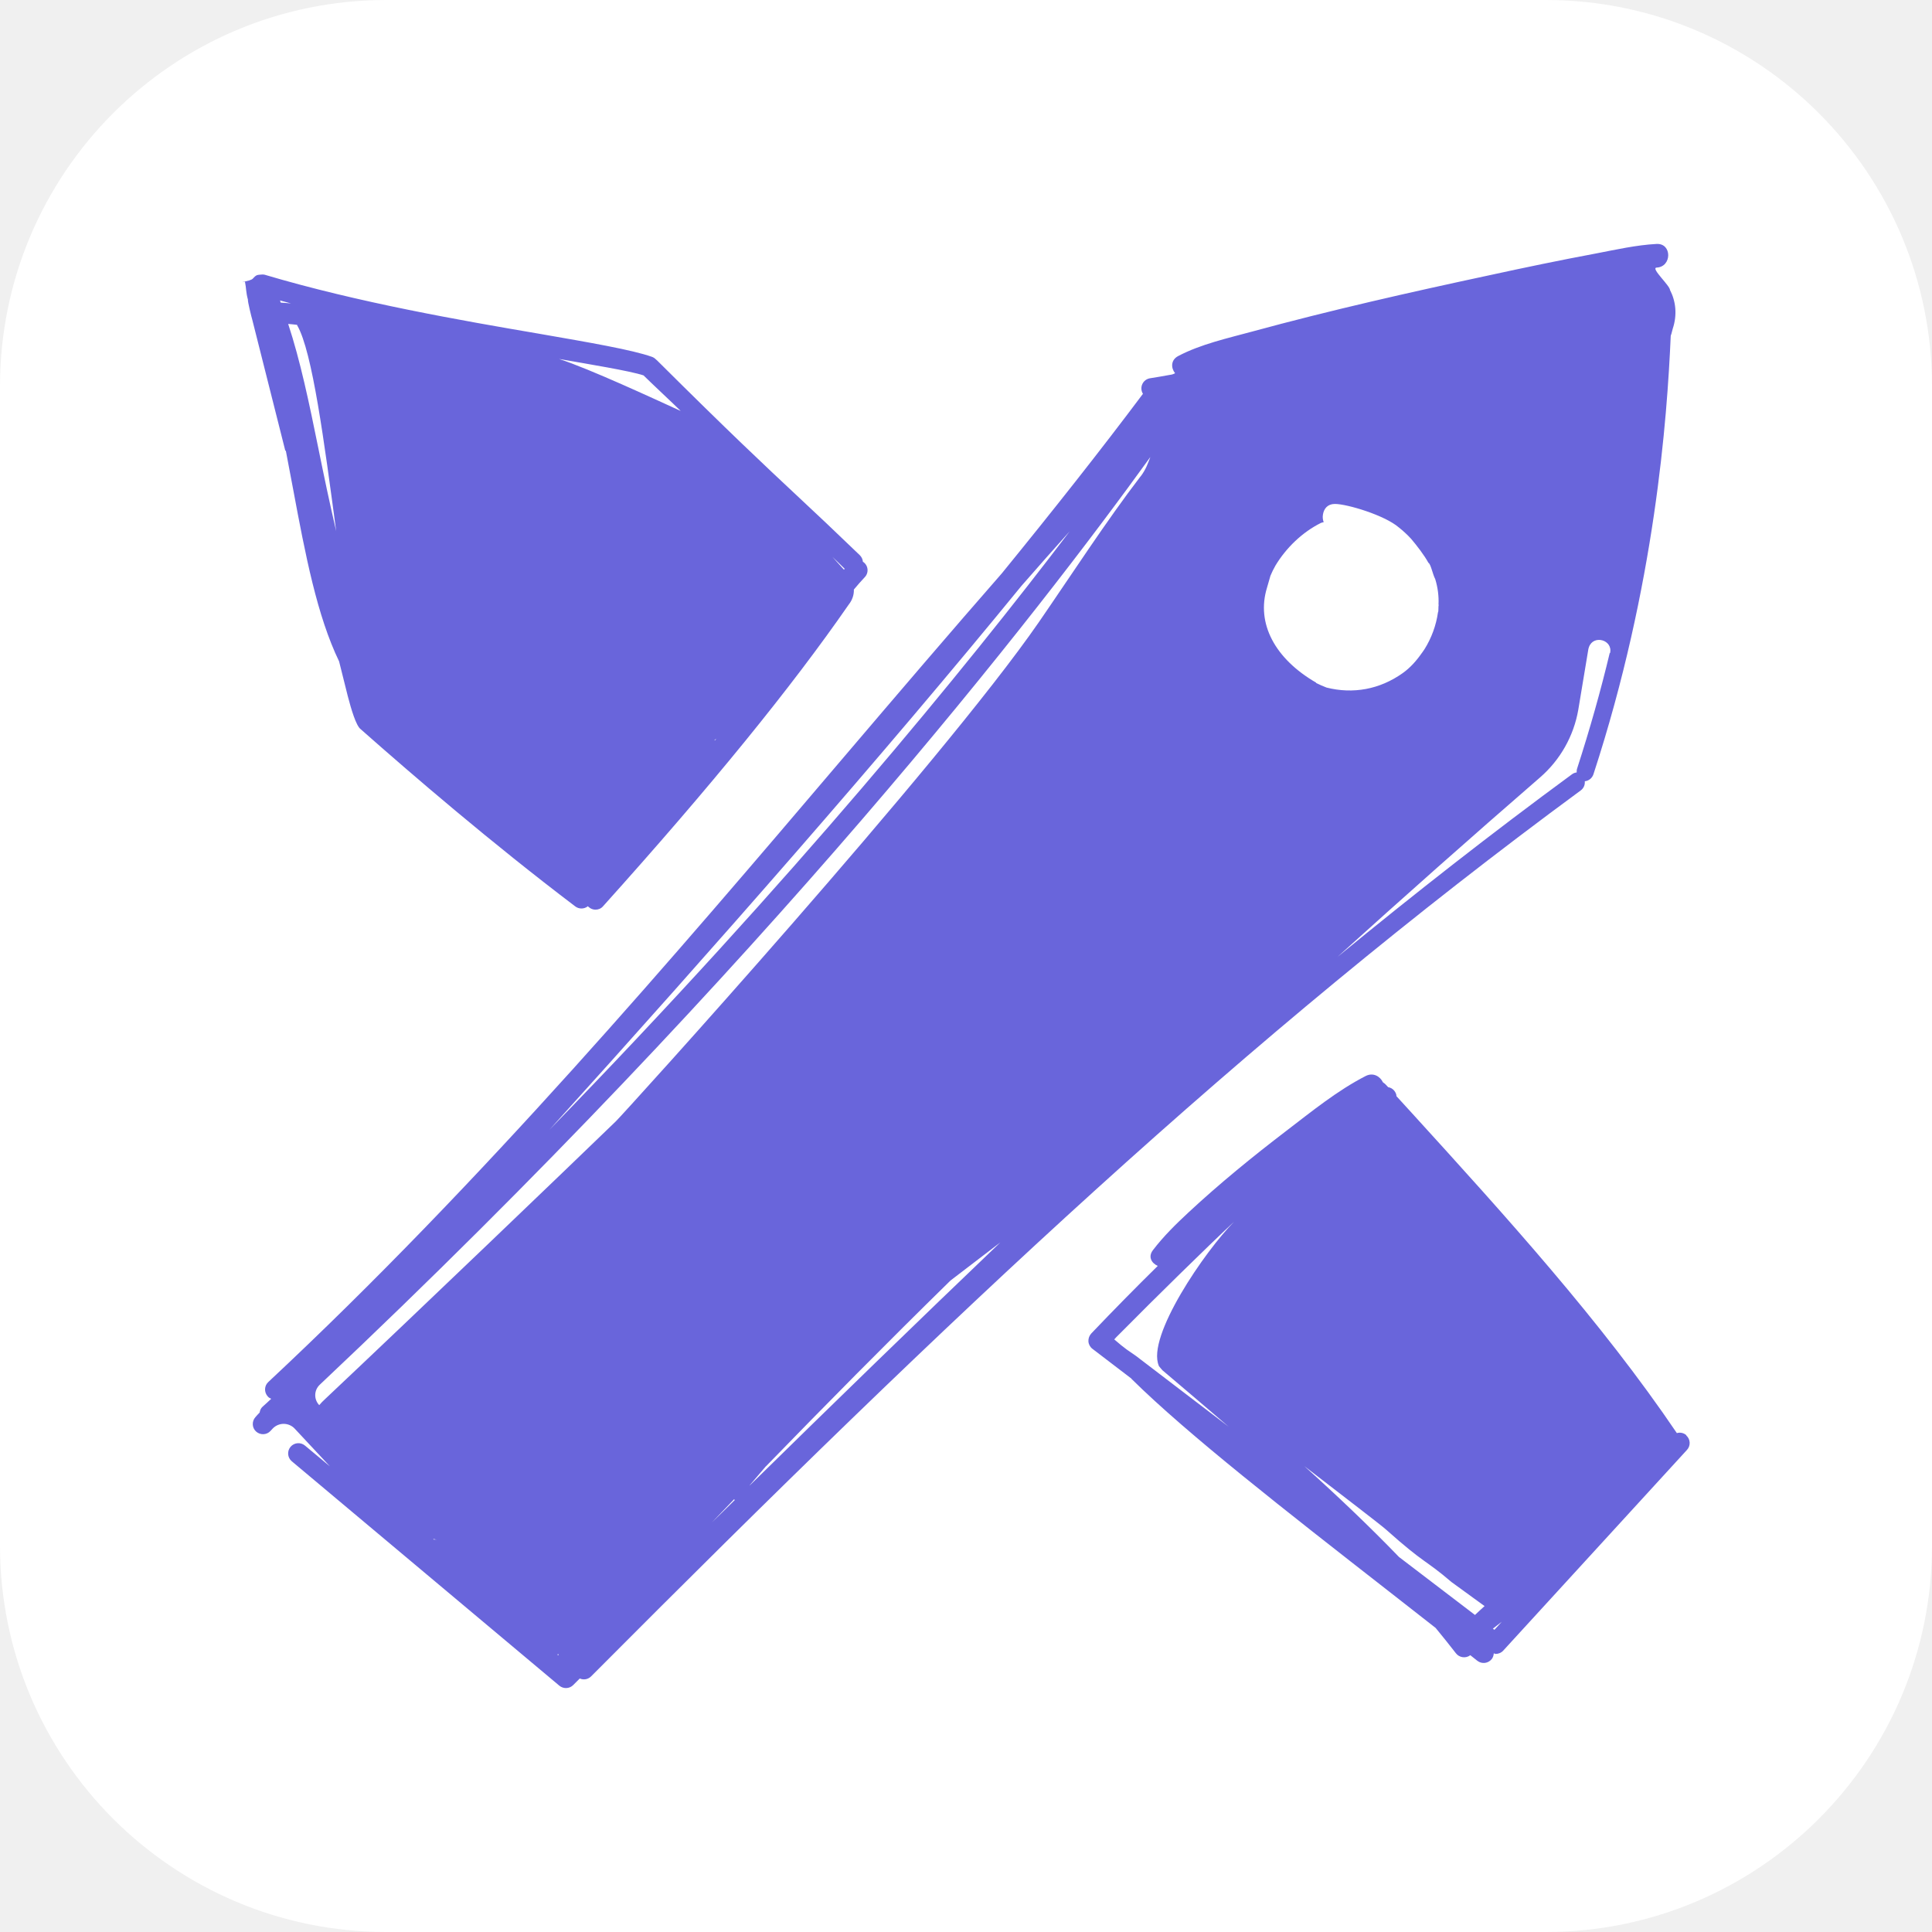
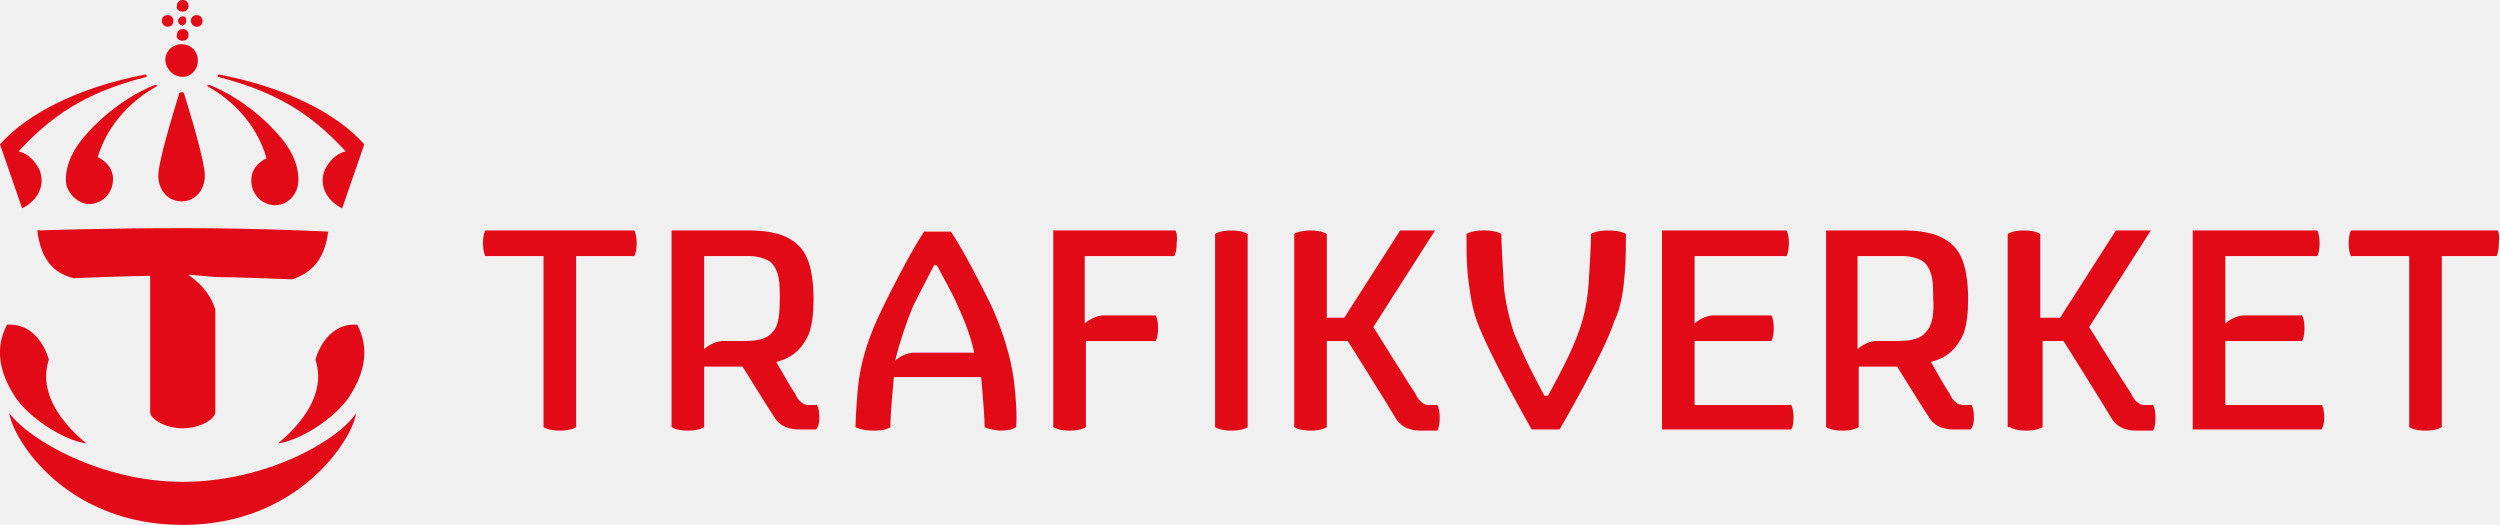
- <svg xmlns="http://www.w3.org/2000/svg" width="1000" height="1000">
-   <rect width="1000" height="1000" rx="200" ry="200" fill="#fff" />
-   <svg viewBox="0 0 107 101" xml:space="preserve" style="fill-rule:evenodd;clip-rule:evenodd;stroke-linejoin:round;stroke-miterlimit:2">
-     <path style="fill:none" d="M24 17h121v121H24z" transform="matrix(.8843 0 0 .83471 -21.223 -14.19)" />
-     <path d="M119.81 105.98a.549.549 0 0 0-.53-.12c-4.19-6.19-9.52-12.06-14.68-17.73l-.85-.93c0-.11-.05-.21-.12-.3a.548.548 0 0 0-.34-.2l-.17-.18-.12-.09c-.15-.32-.53-.56-.95-.35-1.58.81-3 1.97-4.4 3.04-1.87 1.43-3.7 2.92-5.42 4.52-.7.65-1.39 1.33-1.97 2.09-.28.37-.07.72.27.87-1.22 1.2-2.45 2.45-3.68 3.74-.11.12-.17.28-.16.44.01.16.09.31.22.41l2.16 1.65s.01.03.03.04c3.09 3.05 8.51 7.28 14.25 11.76.85.67 1.71 1.34 2.57 2.01.39.47.76.94 1.12 1.4.19.25.55.3.8.11.13.1.26.21.39.31a.57.57 0 0 0 .8-.1c.07-.09.1-.2.11-.31.04 0 .07.03.1.03.15 0 .31-.06.42-.18l10.18-11.12a.56.56 0 0 0-.04-.8l.01-.01Zm-29.23-3.85c.07.09.14.17.21.25 1.16.98 2.4 2.04 3.66 3.12l-5.12-3.91s-.32-.22-.52-.36c-.11-.08-.21-.16-.31-.24l-.38-.32s.07-.07.1-.11l.35-.35c1.72-1.74 4.67-4.64 6.19-6.06-1.61 1.62-4.87 6.37-4.17 7.98h-.01Zm17.53 13.81-4.22-3.22c-1.65-1.71-3.43-3.4-5.24-5.03 2.28 1.76 4.23 3.25 4.52 3.51 2.21 1.97 2.11 1.61 3.63 2.91l1.83 1.33c-.18.16-.36.33-.53.49l.01.01Zm1.06.81-.08-.06c.16-.13.33-.25.49-.38l-.4.44h-.01ZM42.24 51.45c.14.72.27 1.43.4 2.11.69 3.7 1.33 7.03 2.55 9.56l.48 1.92c.19.73.46 1.64.71 1.83 2.85 2.52 7.22 6.28 11.89 9.82.21.16.5.15.7-.01.01.02.03.03.04.04.11.1.24.15.38.15.16 0 .31-.06.42-.19 5.98-6.65 10.43-12.12 13.6-16.7.2-.25.3-.54.29-.84.2-.24.41-.48.6-.68a.558.558 0 0 0-.1-.86.578.578 0 0 0-.17-.36c-1.39-1.34-2.42-2.31-3.46-3.28-1.84-1.72-3.74-3.5-7.77-7.51-.02-.02-.05-.04-.07-.06a.555.555 0 0 0-.22-.14c-1.11-.39-3.39-.78-6.26-1.28-4.22-.72-10-1.72-15.2-3.27h-.04v-.01s-.02 0-.03.02h-.01l.04-.02s-.31.01-.37.04c-.08.04-.14.09-.19.15-.05.06-.09.12-.47.2-.38.08.08 0 .11 0h-.11v.03c.07.34.05.58.16.97-.02.1.21 1.02.24 1.11l1.83 7.26h.03Zm30.95 6.54s-.03.04-.04.05l-.64-.71c.22.21.44.42.68.66Zm-7.09 9.39s-.07.08-.1.12l-.02-.02c.04-.03.08-.07.13-.1h-.01Zm-7.07 8.47Zm3.02-28.57c.35.35 1.74 1.65 2.06 1.97-1.45-.66-5.06-2.34-6.74-2.88 1.65.29 3.93.66 4.68.91Zm-19.18-2.77c.84 1.44 1.5 6.49 2.16 11.4-.37-1.58-.69-3.12-.99-4.6-.52-2.56-1-4.85-1.67-6.88.14.01.31.03.49.05 0 .01 0 .02.02.03h-.01Zm-.29-1.21c-.23-.02-.44-.04-.62-.05-.02-.04-.03-.08-.04-.12l.66.18v-.01Zm-2.22.45v-.02.02ZM118.9 42.57c.04-.23-1.1-1.24-.74-1.26.85-.04.86-1.35 0-1.31-1.13.06-2.27.32-3.37.53-1.98.37-3.95.78-5.92 1.21-4.39.94-8.77 1.93-13.1 3.11-1.36.37-2.86.7-4.11 1.36-.42.22-.4.67-.17.95-.09.05-.18.08-.28.09-.37.07-.74.13-1.11.19a.566.566 0 0 0-.39.86c-2.32 3.1-4.96 6.44-7.82 9.95-2.81 3.21-5.73 6.63-8.72 10.14-9.41 11.06-20.08 23.6-31.9 34.64-.23.21-.24.57-.03.8.05.06.12.1.19.13-.16.15-.32.3-.48.44-.1.09-.14.2-.16.32-.08.08-.16.17-.23.25-.21.23-.2.59.03.8.23.21.59.2.8-.03.04-.04.08-.09.12-.13a.84.84 0 0 1 1.22 0c.69.74 1.34 1.44 1.95 2.09l-1.38-1.15a.57.57 0 0 0-.8.07c-.2.24-.17.6.07.8l14.82 12.43c.11.09.24.13.37.13.15 0 .29-.06.4-.17l.36-.36a.56.56 0 0 0 .63-.12c20.09-20.18 36.27-35.43 54.8-49.06.17-.12.25-.32.23-.51a.57.57 0 0 0 .48-.39c3.42-10.46 4.08-19.72 4.28-24.27 0-.03.01-.05.02-.07.02-.05.03-.1.04-.14.03-.11.05-.19.05-.19.26-.78.17-1.53-.15-2.15v.02ZM82.98 58.94c.9-1.03 1.79-2.04 2.67-3.02-5.76 7.58-15.3 19.26-28.81 33.14 9.2-10.18 18.47-20.73 26.14-30.12Zm-32.55 52.81-.03-.03c.11.02.19.04.2.04a.47.47 0 0 0-.17 0v-.01Zm6.9 6.42-.05-.04.03-.03c.02 0 .03.02.04.02 0 .02-.02.03-.03.05h.01Zm8.36-7.21 1.38-1.44c.01.01.02.03.03.05-.47.46-.94.93-1.42 1.39h.01Zm2.24-2.21c.26-.3.56-.65.87-1.02.01-.01.02-.03.04-.04 3.29-3.39 6.68-6.82 10.18-10.25.02-.02.05-.04.07-.06.86-.66 1.82-1.39 2.72-2.08-4.52 4.32-9.11 8.78-13.88 13.46v-.01Zm21.65-55.88c-1.86 2.42-3.9 5.56-5.63 8.07-5.46 7.91-23.04 27.28-23.43 27.65-2.71 2.62-10.88 10.46-16.09 15.37-.14.13-.25.24-.34.35a.794.794 0 0 1 .03-1.13c24.82-23.4 39.88-42.89 46-51.38-.13.33-.24.69-.55 1.09l.01-.02Zm16.51 7.1-.01.02c0-.02-.02-.07.01-.02Zm-.91-5.13Zm-5.89 9.45c-2.26-1.31-3.32-3.27-2.71-5.25l.19-.66c.08-.19.17-.38.28-.57.59-.98 1.49-1.85 2.52-2.36.05-.02.1-.03.15-.04a.795.795 0 0 1-.04-.43c.05-.31.25-.58.66-.58.67 0 2.75.62 3.54 1.3.24.19.47.4.68.63.3.35.74.92.96 1.33.13.06.23.62.38.91.14.46.2.93.18 1.4 0 .02 0 .02.01.03-.03.07 0 .37-.04.4-.1.72-.36 1.43-.75 2.05-.04.05-.07.11-.11.16 0 .01-.02.02-.03.04-.3.43-.65.83-1.08 1.13-1.26.89-2.73 1.16-4.2.79a6.33 6.33 0 0 1-.57-.25l-.02-.03Zm16.27-1.63c-.49 2.05-1.09 4.19-1.8 6.38-.03.08-.03.16-.03.23-.1.01-.19.05-.27.11-4.44 3.26-8.73 6.62-12.98 10.11 3.67-3.32 7.39-6.62 11.23-9.95a6.409 6.409 0 0 0 2.11-3.74l.56-3.37.03-.1c.25-.71 1.34-.4 1.17.33h-.02Z" style="fill:#6965db;fill-rule:nonzero" transform="matrix(1 0 0 1 -26.41 -29.49)" />
-   </svg>
+ <svg xmlns="http://www.w3.org/2000/svg" version="1.1" id="Layer_1" x="0px" y="0px" width="214.8px" height="45.1px" viewBox="0 0 214.8 45.1" style="enable-background:new 0 0 214.8 45.1;" xml:space="preserve">
+   <style type="text/css">
+ 	.st0{fill:#E30A18;}
+ </style>
+   <path class="st0" d="M66.4,28.5c-0.6,0.8-1.8,0.8-2.8,0.8H62c-0.9,0.1-1.5,0.7-1.5,0.7V22h3c0.3,0,0.7,0,0.9,0  c0.6,0,1.5,0.2,1.9,0.6c0.7,0.8,0.7,1.8,0.7,2.9v0.1C67,27,66.9,28,66.4,28.5 M70.4,35.9c0-0.8-0.2-1.1-0.2-1.1h-0.6  c-0.2,0-0.5,0-0.7-0.2c-0.3-0.2-0.4-0.4-0.6-0.8c-0.3-0.4-1.6-2.7-1.6-2.7c1.1-0.3,2-0.8,2.7-2.2c0.4-0.8,0.5-2.1,0.5-3.2  c0-1.1-0.1-3.3-1.1-4.4c-0.8-0.9-2-1.5-4.5-1.5h-6.6v16.9c0,0,0.4,0.3,1.4,0.3s1.4-0.3,1.4-0.3v-5.2h3.3c0,0,2.3,3.7,2.7,4.3  c0.3,0.5,0.6,0.7,1,0.9c0.3,0.1,0.7,0.2,1.1,0.2c0.5,0,1.5,0,1.5,0S70.4,36.7,70.4,35.9" />
+   <path class="st0" d="M165.5,28.5c-0.6,0.8-1.8,0.8-2.8,0.8h-1.6c-0.9,0.1-1.5,0.7-1.5,0.7V22h3c0.3,0,0.7,0,0.9,0  c0.6,0,1.5,0.2,1.9,0.6c0.7,0.8,0.7,1.8,0.7,2.9v0.1C166.2,27,166,28,165.5,28.5 M169.6,35.9c0-0.8-0.2-1.1-0.2-1.1h-0.6  c-0.2,0-0.5,0-0.7-0.2c-0.3-0.2-0.4-0.4-0.6-0.8c-0.3-0.4-1.6-2.7-1.6-2.7c1.1-0.3,2-0.8,2.7-2.2c0.4-0.8,0.5-2.1,0.5-3.2  c0-1.1-0.1-3.3-1.1-4.4c-0.8-0.9-2-1.5-4.5-1.5h-6.6v16.9c0,0,0.4,0.3,1.4,0.3c1,0,1.4-0.3,1.4-0.3v-5.2h3.3c0,0,2.3,3.7,2.7,4.3  c0.3,0.5,0.6,0.7,1,0.9c0.3,0.1,0.7,0.2,1.1,0.2c0.5,0,1.5,0,1.5,0S169.6,36.7,169.6,35.9" />
+   <path class="st0" d="M101,19.8H90.5l0,16.9c0,0,0.4,0.3,1.4,0.3c1,0,1.4-0.3,1.4-0.3l0-7.4h6c0,0,0.2-0.3,0.2-1.1  c0-0.8-0.2-1.1-0.2-1.1h-4.6c-0.9,0.1-1.5,0.7-1.5,0.7V22l7.7,0c0,0,0.2-0.3,0.2-1.1C101.2,20.1,101,19.8,101,19.8" />
+   <path class="st0" d="M54.5,19.8H41.7c0,0-0.2,0.3-0.2,1.1c0,0.8,0.2,1.1,0.2,1.1h5v14.7c0,0,0.4,0.3,1.4,0.3c1,0,1.4-0.3,1.4-0.3V22  h5c0,0,0.2-0.3,0.2-1.1C54.7,20.1,54.5,19.8,54.5,19.8" />
+   <path class="st0" d="M214.6,19.8H202c0,0-0.2,0.3-0.2,1.1c0,0.8,0.2,1.1,0.2,1.1h5v14.7c0,0,0.4,0.3,1.4,0.3c1,0,1.4-0.3,1.4-0.3V22  h4.7c0,0,0.2-0.3,0.2-1.1C214.8,20.1,214.6,19.8,214.6,19.8" />
+   <path class="st0" d="M154.1,35.9c0-0.8-0.2-1.1-0.2-1.1h-8.3v-5.5h6.6c0,0,0.2-0.3,0.2-1.1c0-0.8-0.2-1.1-0.2-1.1h-5.1  c-0.9,0.1-1.5,0.7-1.5,0.7V22l7.9,0c0,0,0.2-0.3,0.2-1.1c0-0.8-0.2-1.1-0.2-1.1l-10.7,0v17.1l11.1,0  C153.9,36.9,154.1,36.7,154.1,35.9" />
+   <path class="st0" d="M199.7,35.9c0-0.8-0.2-1.1-0.2-1.1h-8.3v-5.5h6.6c0,0,0.2-0.3,0.2-1.1c0-0.8-0.2-1.1-0.2-1.1h-5.1  c-0.9,0.1-1.5,0.7-1.5,0.7V22l7.9,0c0,0,0.2-0.3,0.2-1.1c0-0.8-0.2-1.1-0.2-1.1l-10.7,0v17.1l11.1,0  C199.4,36.9,199.7,36.7,199.7,35.9" />
+   <path class="st0" d="M104.4,20.1c0,0,0.4-0.3,1.4-0.3c1,0,1.4,0.3,1.4,0.3v16.6c0,0-0.4,0.3-1.4,0.3c-1,0-1.4-0.3-1.4-0.3V20.1z" />
+   <path class="st0" d="M111.2,36.7c0,0,0.4,0.3,1.4,0.3c1,0,1.4-0.3,1.4-0.3v-7.4h1.8c0,0,3.7,5.9,4.1,6.6c0.3,0.5,0.6,0.7,1,0.9  c0.3,0.1,0.7,0.2,1.1,0.2h1.5c0,0,0.2-0.3,0.2-1.1c0-0.8-0.2-1.1-0.2-1.1h-0.6c-0.2,0-0.5,0-0.7-0.2c-0.3-0.2-0.4-0.4-0.6-0.8  c-0.3-0.4-3.6-5.7-3.6-5.7l5.3-8.3h-3l-4.8,7.5H114v-7.2c0,0-0.4-0.3-1.4-0.3c-1,0-1.4,0.3-1.4,0.3V36.7z" />
+   <path class="st0" d="M172.7,36.7c0,0,0.4,0.3,1.4,0.3c1,0,1.4-0.3,1.4-0.3v-7.4h1.8c0,0,3.7,5.9,4.1,6.6c0.3,0.5,0.6,0.7,1,0.9  c0.3,0.1,0.7,0.2,1.1,0.2h1.5c0,0,0.2-0.3,0.2-1.1c0-0.8-0.2-1.1-0.2-1.1h-0.6c-0.2,0-0.5,0-0.7-0.2c-0.3-0.2-0.4-0.4-0.6-0.8  c-0.3-0.4-3.6-5.7-3.6-5.7l5.3-8.3h-3l-4.8,7.5h-1.7v-7.2c0,0-0.4-0.3-1.4-0.3c-1,0-1.4,0.3-1.4,0.3V36.7z" />
+   <path class="st0" d="M139.6,23.5c0.1-1,0.1-2.5,0.1-3.4c0,0-0.4-0.3-1.5-0.3c-1.1,0-1.5,0.3-1.5,0.3c0,1-0.1,2.5-0.2,4.2  c-0.1,1.5-0.4,3.1-1,4.6c-0.7,1.9-2.5,5.1-2.5,5.1h-0.3c0,0-1.3-2.3-2.5-5.1c-0.4-0.9-1-3.5-1-4.6c-0.1-1.7-0.2-3.3-0.2-4.2  c0,0-0.4-0.3-1.5-0.3c-1.1,0-1.5,0.3-1.5,0.3c0,0.9,0,2.4,0.1,3.4c0.1,0.9,0.3,2.8,0.8,4.1c1,2.8,4.7,9.3,4.7,9.3h2.4  c0,0,3.8-6.5,4.7-9.3C139.3,26.4,139.5,24.8,139.6,23.5" />
+   <path class="st0" d="M80.3,22.7c-0.4,0.8-1.3,2.5-1.8,3.5c-0.6,1.4-1.2,3.2-1.6,4.8c0,0,0.6-0.6,1.5-0.7h5.3c-0.3-1.5-0.9-2.9-1.4-4  c-0.5-1.2-1.4-2.7-1.8-3.5H80.3z M84.6,36.7c0-1.1-0.3-4.3-0.3-4.3h-7.5c0,0-0.3,3.1-0.3,4.3c0,0-0.3,0.3-1.4,0.3s-1.6-0.3-1.6-0.3  c0-0.3,0.1-2.6,0.3-4.1c0.5-3.4,2-6,2.3-6.7c0.4-0.8,2.1-4.2,3.3-6h2.3c1.1,1.6,2.9,5.2,3.3,6c0.4,0.8,1.7,3.7,2.1,6.7  c0.2,1.5,0.3,3.3,0.2,4.1c0,0-0.3,0.3-1.4,0.3C84.9,36.9,84.6,36.7,84.6,36.7" />
+   <path class="st0" d="M15.7,45.1c10,0,14.6-7.4,14.9-9.6c-1.6,2.4-7.8,5.9-14.9,5.9c-7,0-13.2-3.6-14.9-5.9  C1.1,37.7,5.6,45.1,15.7,45.1" />
+   <path class="st0" d="M15.7,1.4c-0.2,0-0.4,0.2-0.4,0.4c0,0.2,0.2,0.4,0.4,0.4C15.9,2.1,16,2,16,1.8C16,1.5,15.9,1.4,15.7,1.4" />
+   <path class="st0" d="M15.7,7.2" />
+   <path class="st0" d="M17.8,7.4c0-0.1,0.1-0.1,0.2-0.1c2.5,1,4.7,2.8,6.2,4.6c1,1.2,1.6,2.7,1.4,4c-0.2,1.1-1.2,1.9-2.3,1.7  c-1.1-0.2-1.8-1.2-1.7-2.3c0.1-1.2,1.3-1.7,1.3-1.7C22,10.5,19.8,8.5,17.8,7.4" />
+   <path class="st0" d="M13.5,7.4c0-0.1-0.1-0.1-0.2-0.1c-2.5,1-4.7,2.8-6.2,4.6c-1,1.2-1.6,2.7-1.4,4C6,16.9,7,17.7,8,17.5  c1.1-0.2,1.8-1.2,1.7-2.3c-0.1-1.2-1.3-1.7-1.3-1.7C9.3,10.5,11.5,8.5,13.5,7.4" />
+   <path class="st0" d="M15.4,8c-0.6,2-1.8,5.9-1.8,7.1c0,1.2,0.8,2.2,2,2.2c1.2,0,2-1,2-2.2c0-1.2-1.2-5.2-1.8-7.1  C15.8,7.9,15.5,7.9,15.4,8" />
+   <path class="st0" d="M18.5,23.8c1.5,0,6.6,0.2,6.6,0.2c1.8-0.6,2.8-1.8,3.1-4.1c0,0-5.8-0.3-12.5-0.3S3.2,19.8,3.2,19.8  c0.3,2.3,1.2,3.6,3.1,4.1c0,0,5.1-0.2,6.6-0.2v11.7c0,0.6,1.3,1.4,2.8,1.4c1.5,0,2.8-0.8,2.8-1.4v-8.8c-0.6-2-2.3-2.9-2.3-3  L18.5,23.8z" />
+   <path class="st0" d="M15.7,1c0.3,0,0.5-0.2,0.5-0.5c0-0.3-0.2-0.5-0.5-0.5c-0.3,0-0.5,0.2-0.5,0.5C15.1,0.8,15.4,1,15.7,1" />
+   <path class="st0" d="M14.4,2.3c0.3,0,0.5-0.2,0.5-0.5c0-0.3-0.2-0.5-0.5-0.5c-0.3,0-0.5,0.2-0.5,0.5C13.9,2,14.1,2.3,14.4,2.3" />
+   <path class="st0" d="M16.9,2.3c0.3,0,0.5-0.2,0.5-0.5c0-0.3-0.2-0.5-0.5-0.5c-0.3,0-0.5,0.2-0.5,0.5C16.4,2,16.6,2.3,16.9,2.3" />
+   <path class="st0" d="M4.2,30.9c0,0-0.8-3.2-3.6-3c-1.1,2.1-0.6,4.2,0.7,6.2c1.2,1.8,4.1,3.7,6.1,4C7.4,38,2.9,34.8,4.2,30.9" />
+   <path class="st0" d="M27.1,30.9c0,0,0.8-3.2,3.6-3c1.1,2.1,0.6,4.2-0.7,6.2c-1.2,1.8-4.1,3.7-6.1,4C23.9,38,28.4,34.8,27.1,30.9" />
+   <path class="st0" d="M15.7,3.5c0.3,0,0.5-0.2,0.5-0.5c0-0.3-0.2-0.5-0.5-0.5c-0.3,0-0.5,0.2-0.5,0.5C15.1,3.3,15.4,3.5,15.7,3.5" />
+   <path class="st0" d="M15.7,6.6C16.4,6.6,17,6,17,5.2c0-0.8-0.6-1.4-1.4-1.4c-0.8,0-1.4,0.6-1.4,1.4C14.3,6,14.9,6.6,15.7,6.6" />
+   <path class="st0" d="M31.3,12.4c-2.3-2.6-6.7-4.9-12.5-6c-0.1,0-0.1,0.1-0.1,0.2c5.5,1.4,8.3,3.5,11,6.4c-0.8,0.2-1.4,0.8-1.8,1.6  c-0.5,1.3,0.1,2.6,1.5,3.3L31.3,12.4z" />
+   <path class="st0" d="M0,12.4c2.3-2.6,6.7-4.9,12.5-6c0.1,0,0.1,0.1,0.1,0.2C7.1,8,4.3,10.1,1.6,13c0.8,0.2,1.4,0.8,1.8,1.6  c0.5,1.3-0.1,2.6-1.5,3.3L0,12.4z" />
</svg>
